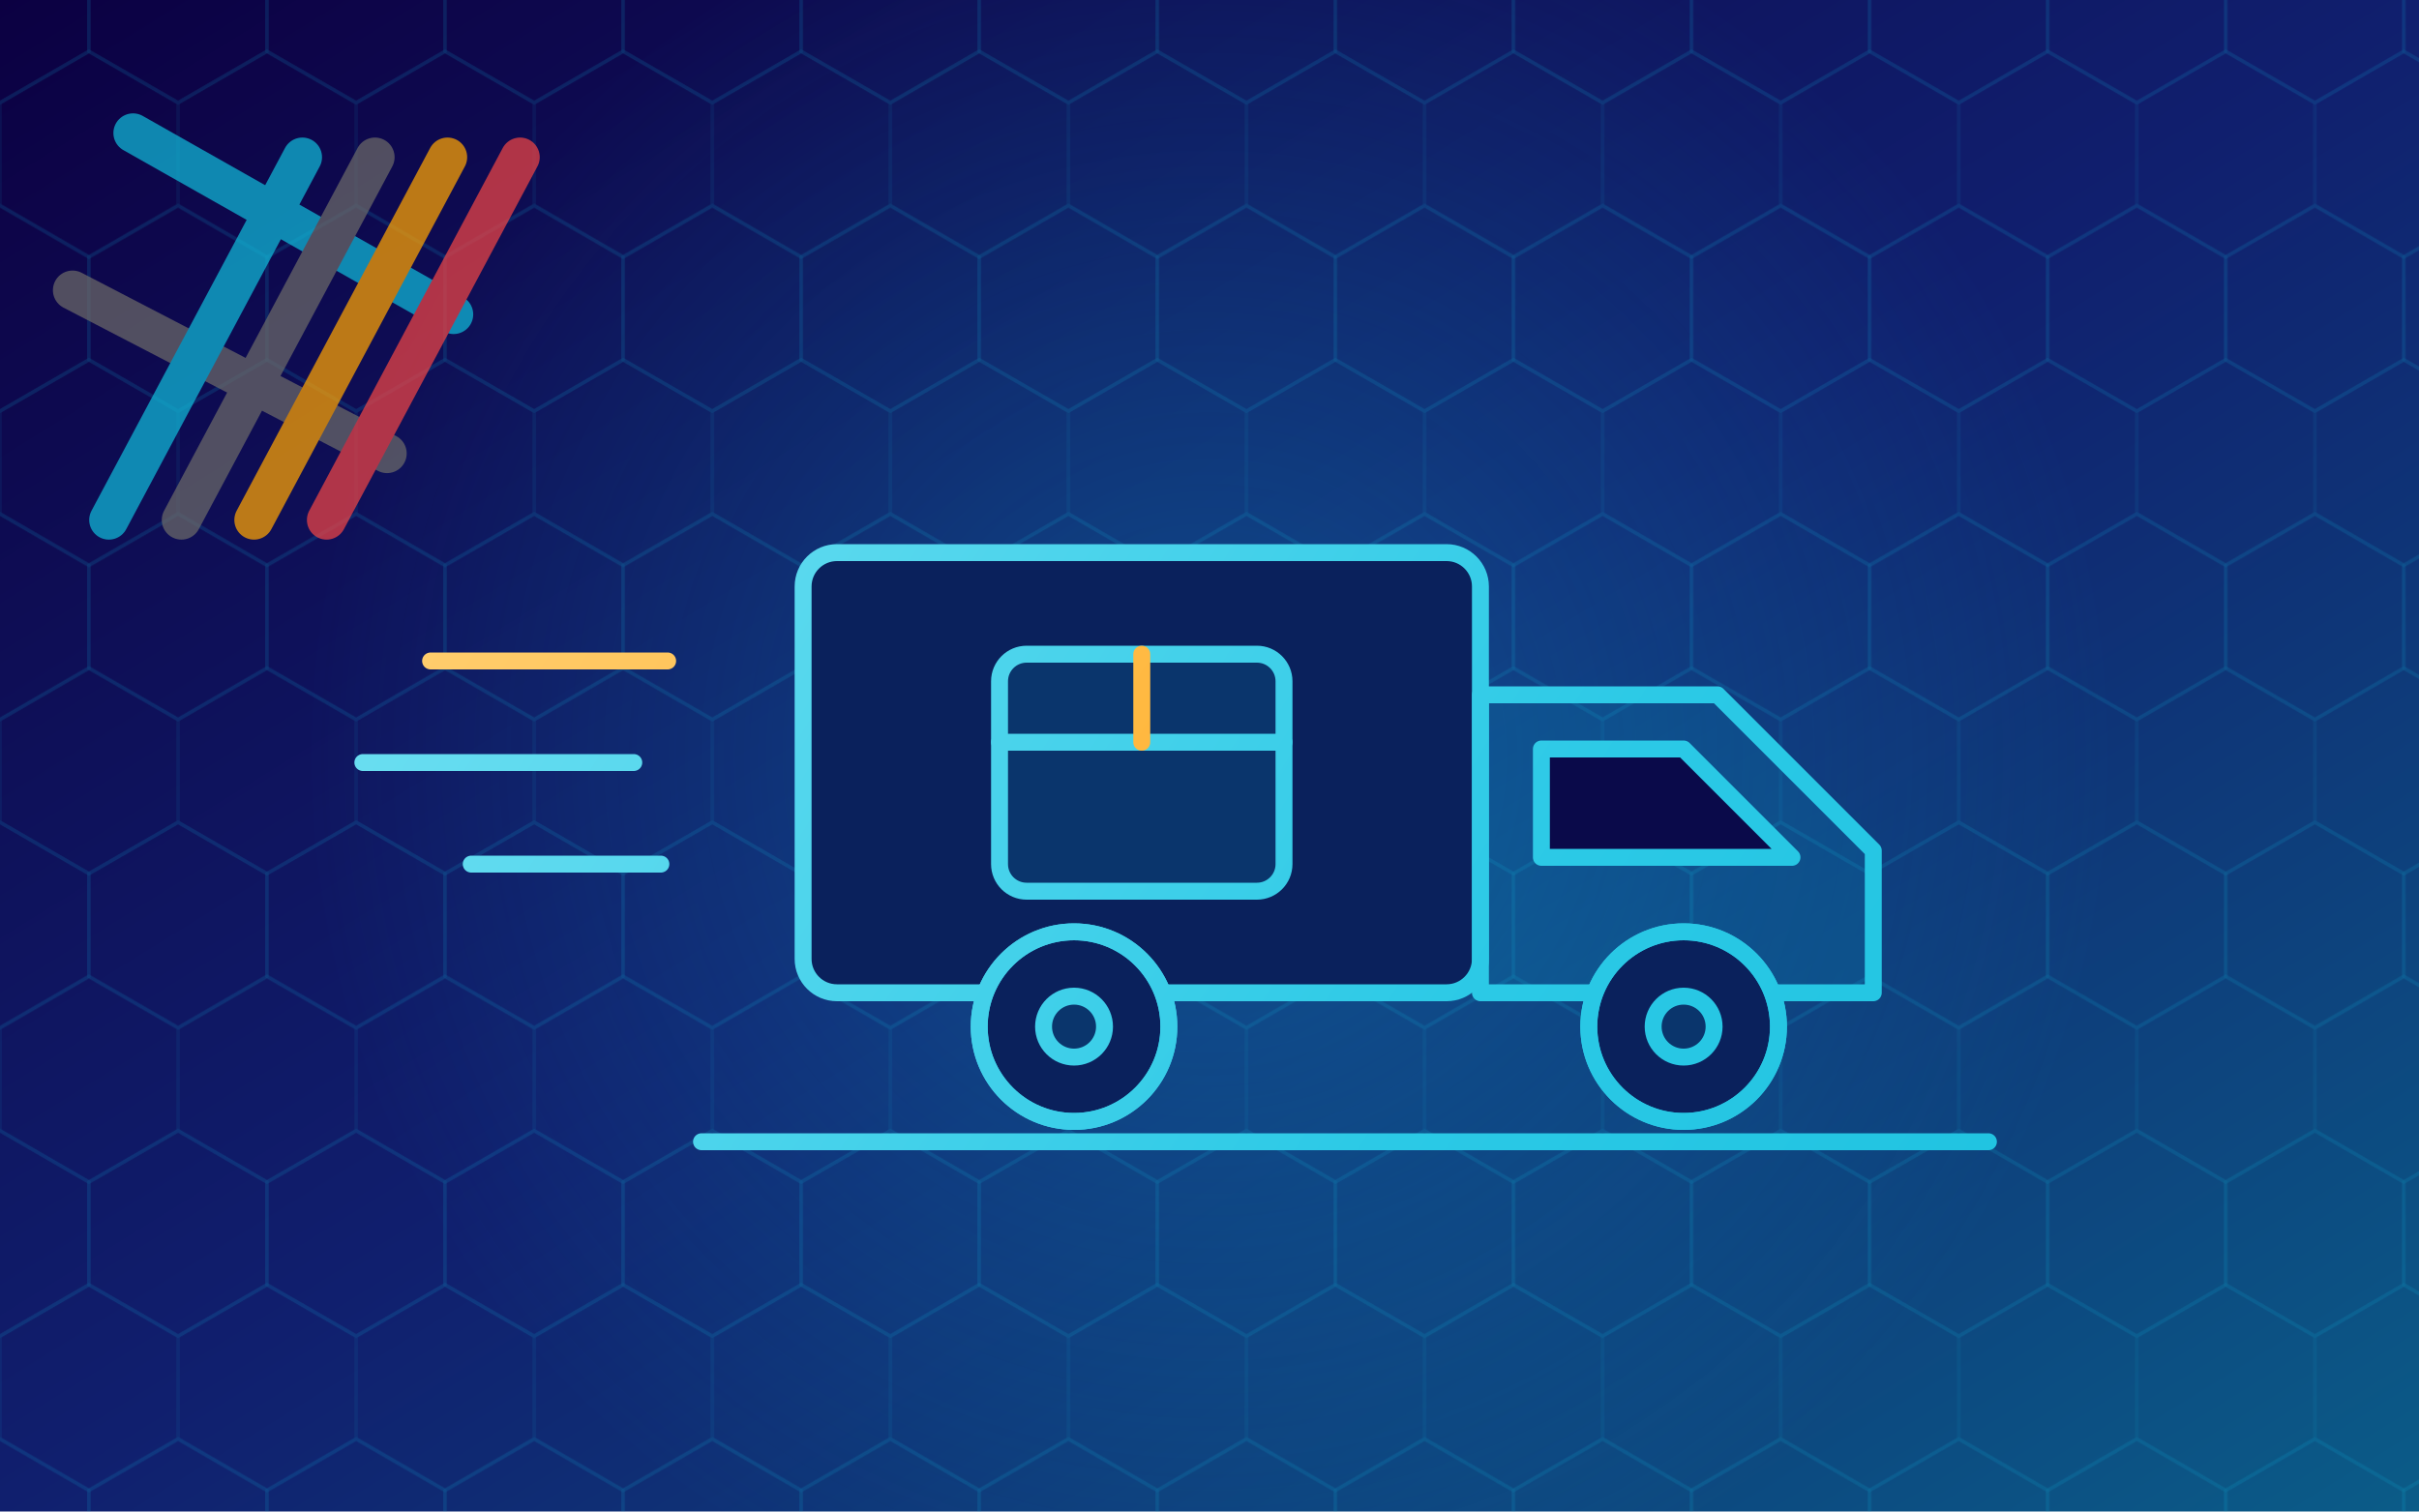
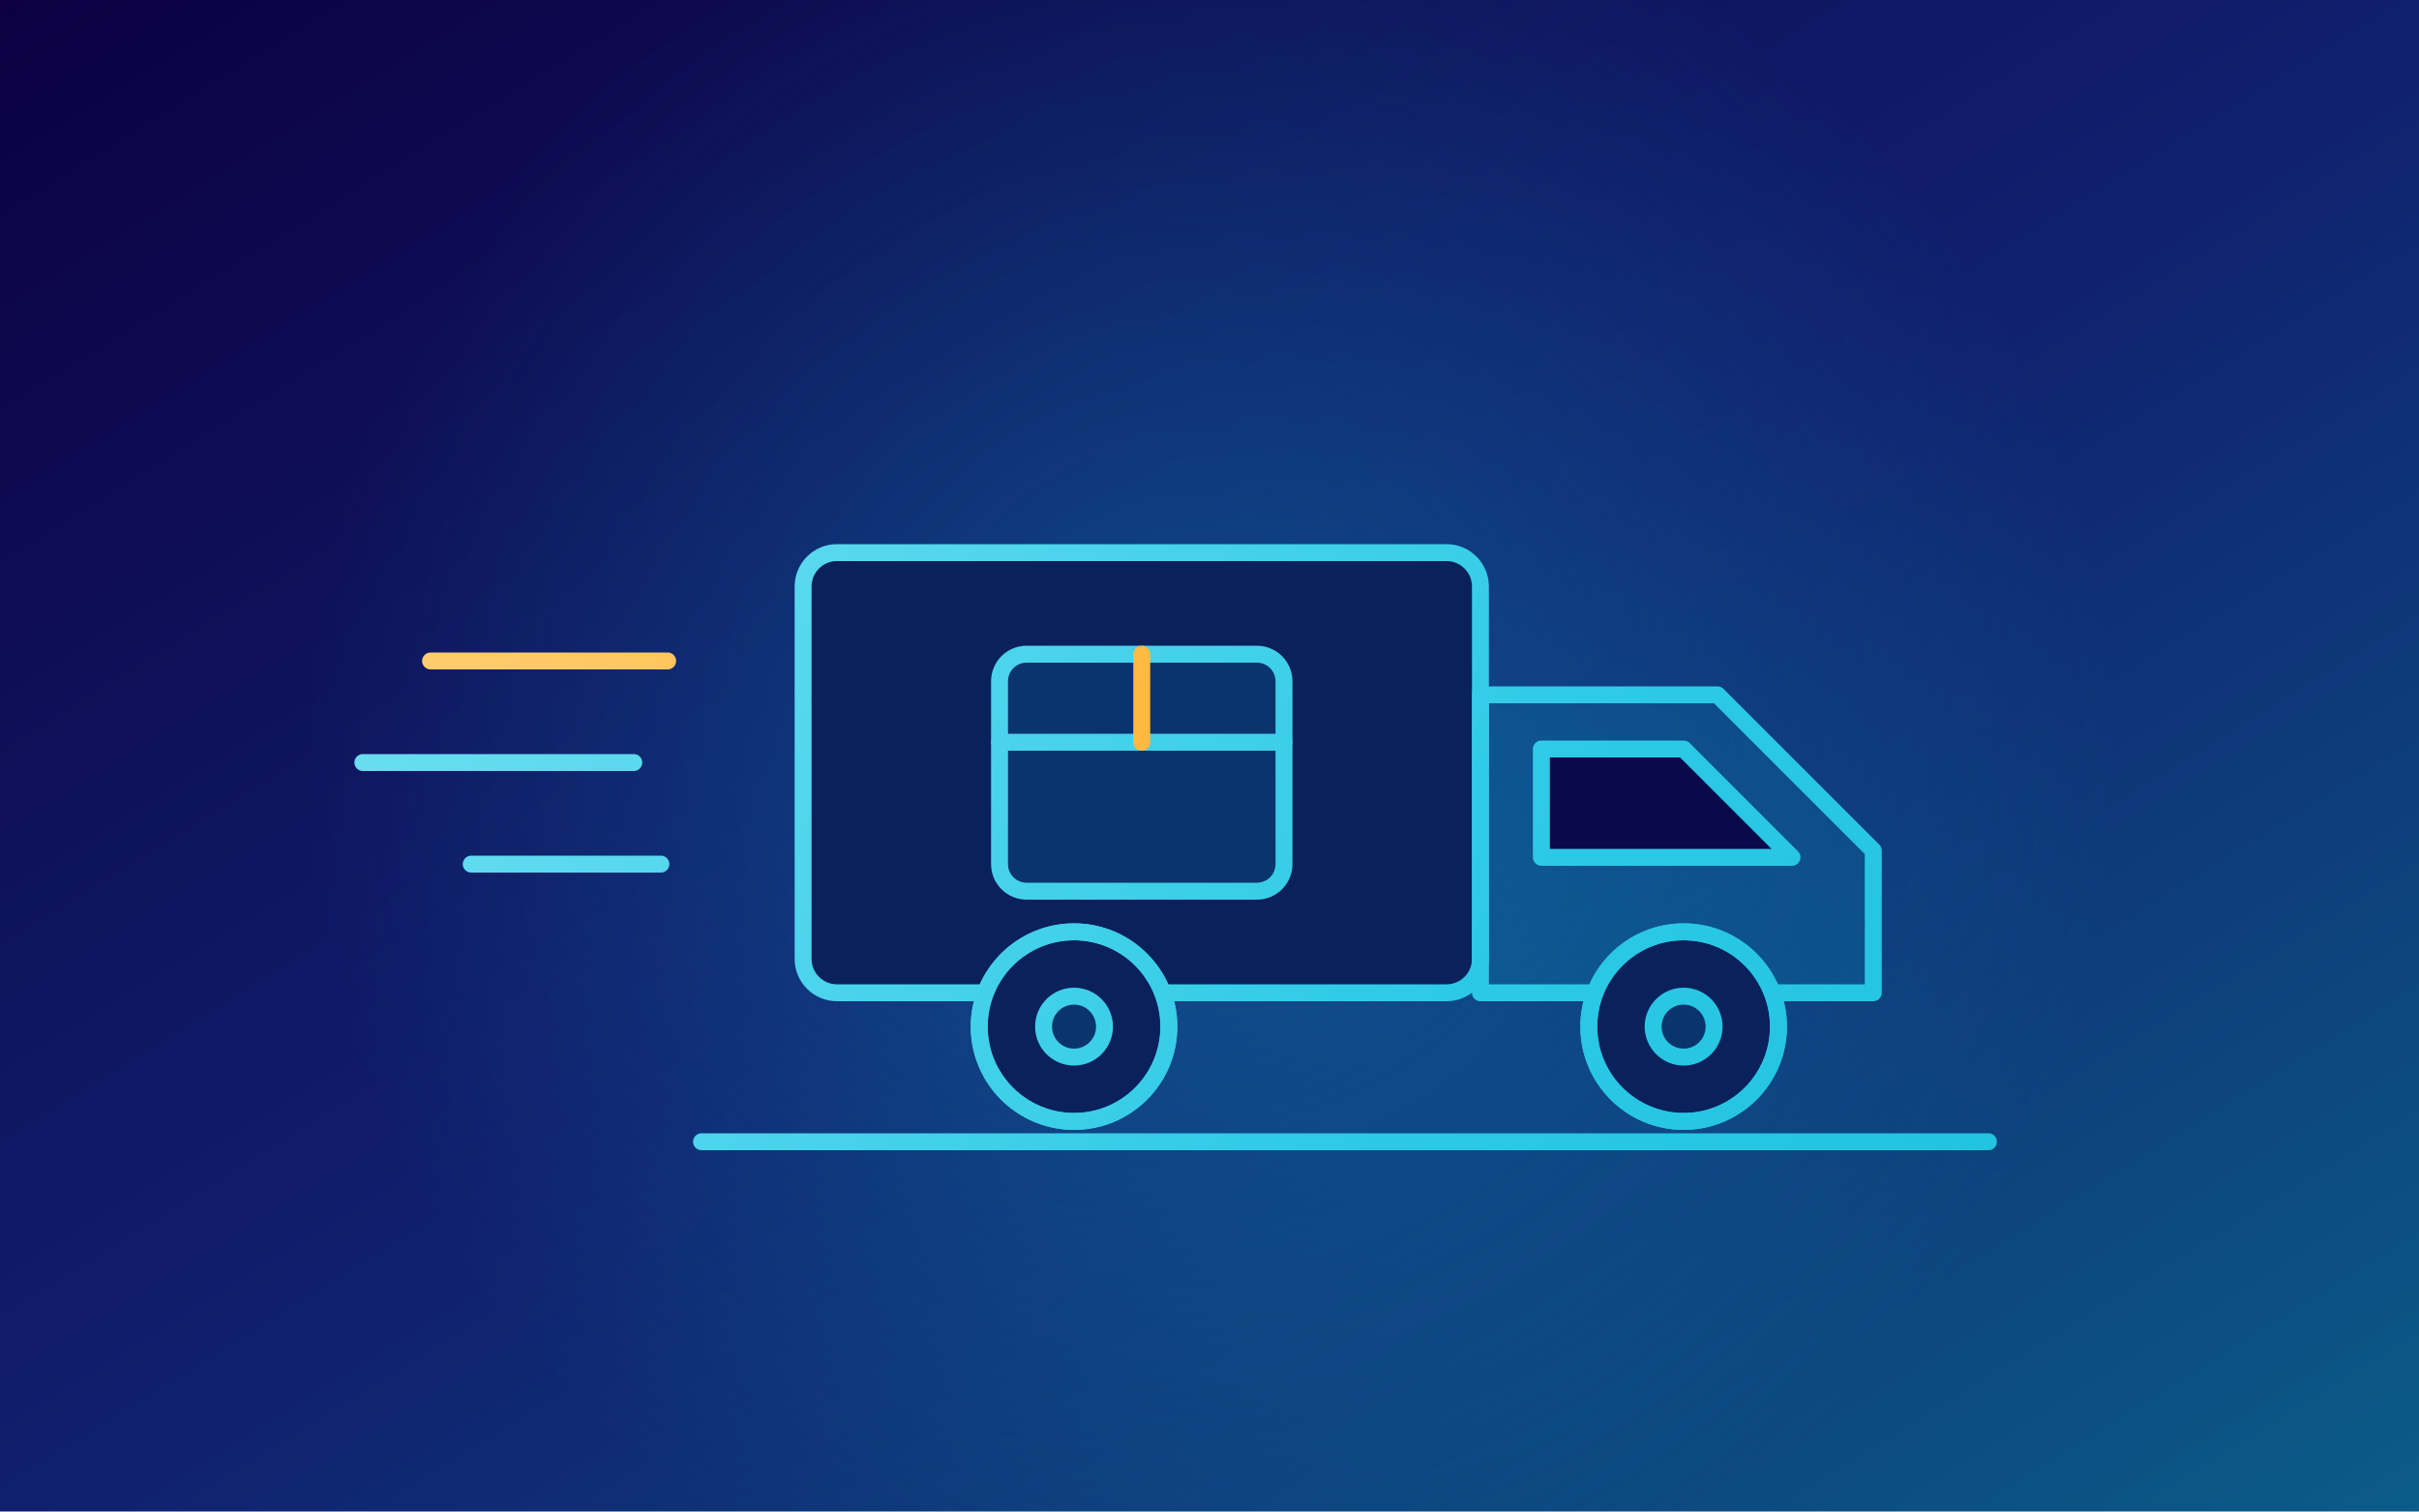
<svg xmlns="http://www.w3.org/2000/svg" viewBox="0 0 800 500" role="img" aria-label="Warranty and logistics management">
  <defs>
    <linearGradient id="bg" x1="0" y1="0" x2="1" y2="1">
      <stop offset="0" stop-color="#0C0042" />
      <stop offset="0.5" stop-color="#101F6E" />
      <stop offset="1" stop-color="#0B5C88" />
    </linearGradient>
    <linearGradient id="gS" gradientUnits="userSpaceOnUse" x1="0" y1="0" x2="800" y2="500">
      <stop offset="0" stop-color="#8FEAF7" />
      <stop offset="0.55" stop-color="#2BC9E6" />
      <stop offset="1" stop-color="#0FBAD8" />
    </linearGradient>
    <linearGradient id="gO" gradientUnits="userSpaceOnUse" x1="0" y1="0" x2="800" y2="500">
      <stop offset="0" stop-color="#FFE29A" />
      <stop offset="0.5" stop-color="#FFB02E" />
      <stop offset="1" stop-color="#F58B3A" />
    </linearGradient>
    <radialGradient id="glC" cx="0.5" cy="0.5" r="0.5">
      <stop offset="0" stop-color="#0FBAD8" stop-opacity="0.30" />
      <stop offset="1" stop-color="#0FBAD8" stop-opacity="0" />
    </radialGradient>
    <radialGradient id="glO" cx="0.5" cy="0.5" r="0.5">
      <stop offset="0" stop-color="#FFA400" stop-opacity="0.24" />
      <stop offset="1" stop-color="#FFA400" stop-opacity="0" />
    </radialGradient>
-     <pattern id="hx" width="58.89" height="102" patternUnits="userSpaceOnUse">
-       <g fill="none" stroke="#0FBAD8" stroke-opacity="0.08" stroke-width="1.2">
-         <polygon points="0.0,-34.0 29.4,-17.0 29.4,17.0 0.0,34.0 -29.4,17.0 -29.4,-17.0" />
-         <polygon points="58.9,-34.0 88.3,-17.0 88.3,17.0 58.9,34.0 29.4,17.0 29.4,-17.0" />
-         <polygon points="0.0,68.0 29.4,85.0 29.4,119.0 0.0,136.0 -29.4,119.0 -29.4,85.0" />
-         <polygon points="58.9,68.0 88.3,85.0 88.3,119.0 58.9,136.0 29.4,119.0 29.4,85.0" />
-         <polygon points="29.4,17.0 58.9,34.0 58.9,68.0 29.4,85.0 0.0,68.0 0.0,34.0" />
-       </g>
-     </pattern>
  </defs>
  <rect width="800" height="500" fill="url(#bg)" />
-   <rect width="800" height="500" fill="url(#hx)" />
  <circle cx="400" cy="250.0" r="300.0" fill="url(#glC)" />
-   <g stroke-linecap="round" stroke-width="13" opacity="0.72" fill="none">
-     <line x1="24" y1="96" x2="128" y2="150" stroke="#6B6A68" />
-     <line x1="44" y1="44" x2="150" y2="104" stroke="#0FBAD8" />
-     <line x1="36" y1="172" x2="100" y2="52" stroke="#0FBAD8" />
-     <line x1="60" y1="172" x2="124" y2="52" stroke="#6B6A68" />
-     <line x1="84" y1="172" x2="148" y2="52" stroke="#FFA400" />
-     <line x1="108" y1="172" x2="172" y2="52" stroke="#EF4444" />
-   </g>
  <g transform="translate(400 250.0) scale(1.12) translate(-400 -250.0)">
    <g fill="none" stroke="url(#gS)" stroke-width="5" stroke-linecap="round" stroke-linejoin="round">
      <g transform="translate(70,0)">
        <rect x="210" y="190" width="200" height="130" rx="10" fill="#0A0A4A" stroke="none" />
        <rect x="210" y="190" width="200" height="130" rx="10" fill="rgba(15,186,216,0.13)" />
        <path d="M410 232H480L526 278V320H410Z" fill="rgba(15,186,216,0.13)" />
        <path d="M428 248H470L502 280H428Z" fill="#0A0A4A" />
        <rect x="268" y="220" width="84" height="70" rx="8" fill="rgba(15,186,216,0.13)" />
        <line x1="268" y1="246" x2="352" y2="246" />
        <line x1="310" y1="220" x2="310" y2="246" stroke="url(#gO)" />
        <circle cx="290" cy="330" r="28" fill="#0A0A4A" />
        <circle cx="290" cy="330" r="28" fill="rgba(15,186,216,0.13)" />
        <circle cx="290" cy="330" r="9" fill="rgba(15,186,216,0.13)" />
        <circle cx="470" cy="330" r="28" fill="#0A0A4A" />
        <circle cx="470" cy="330" r="28" fill="rgba(15,186,216,0.13)" />
        <circle cx="470" cy="330" r="9" fill="rgba(15,186,216,0.13)" />
        <line x1="180" y1="364" x2="560" y2="364" />
        <line x1="100" y1="222" x2="170" y2="222" stroke="url(#gO)" />
        <line x1="80" y1="252" x2="160" y2="252" />
        <line x1="112" y1="282" x2="168" y2="282" />
      </g>
    </g>
  </g>
</svg>
